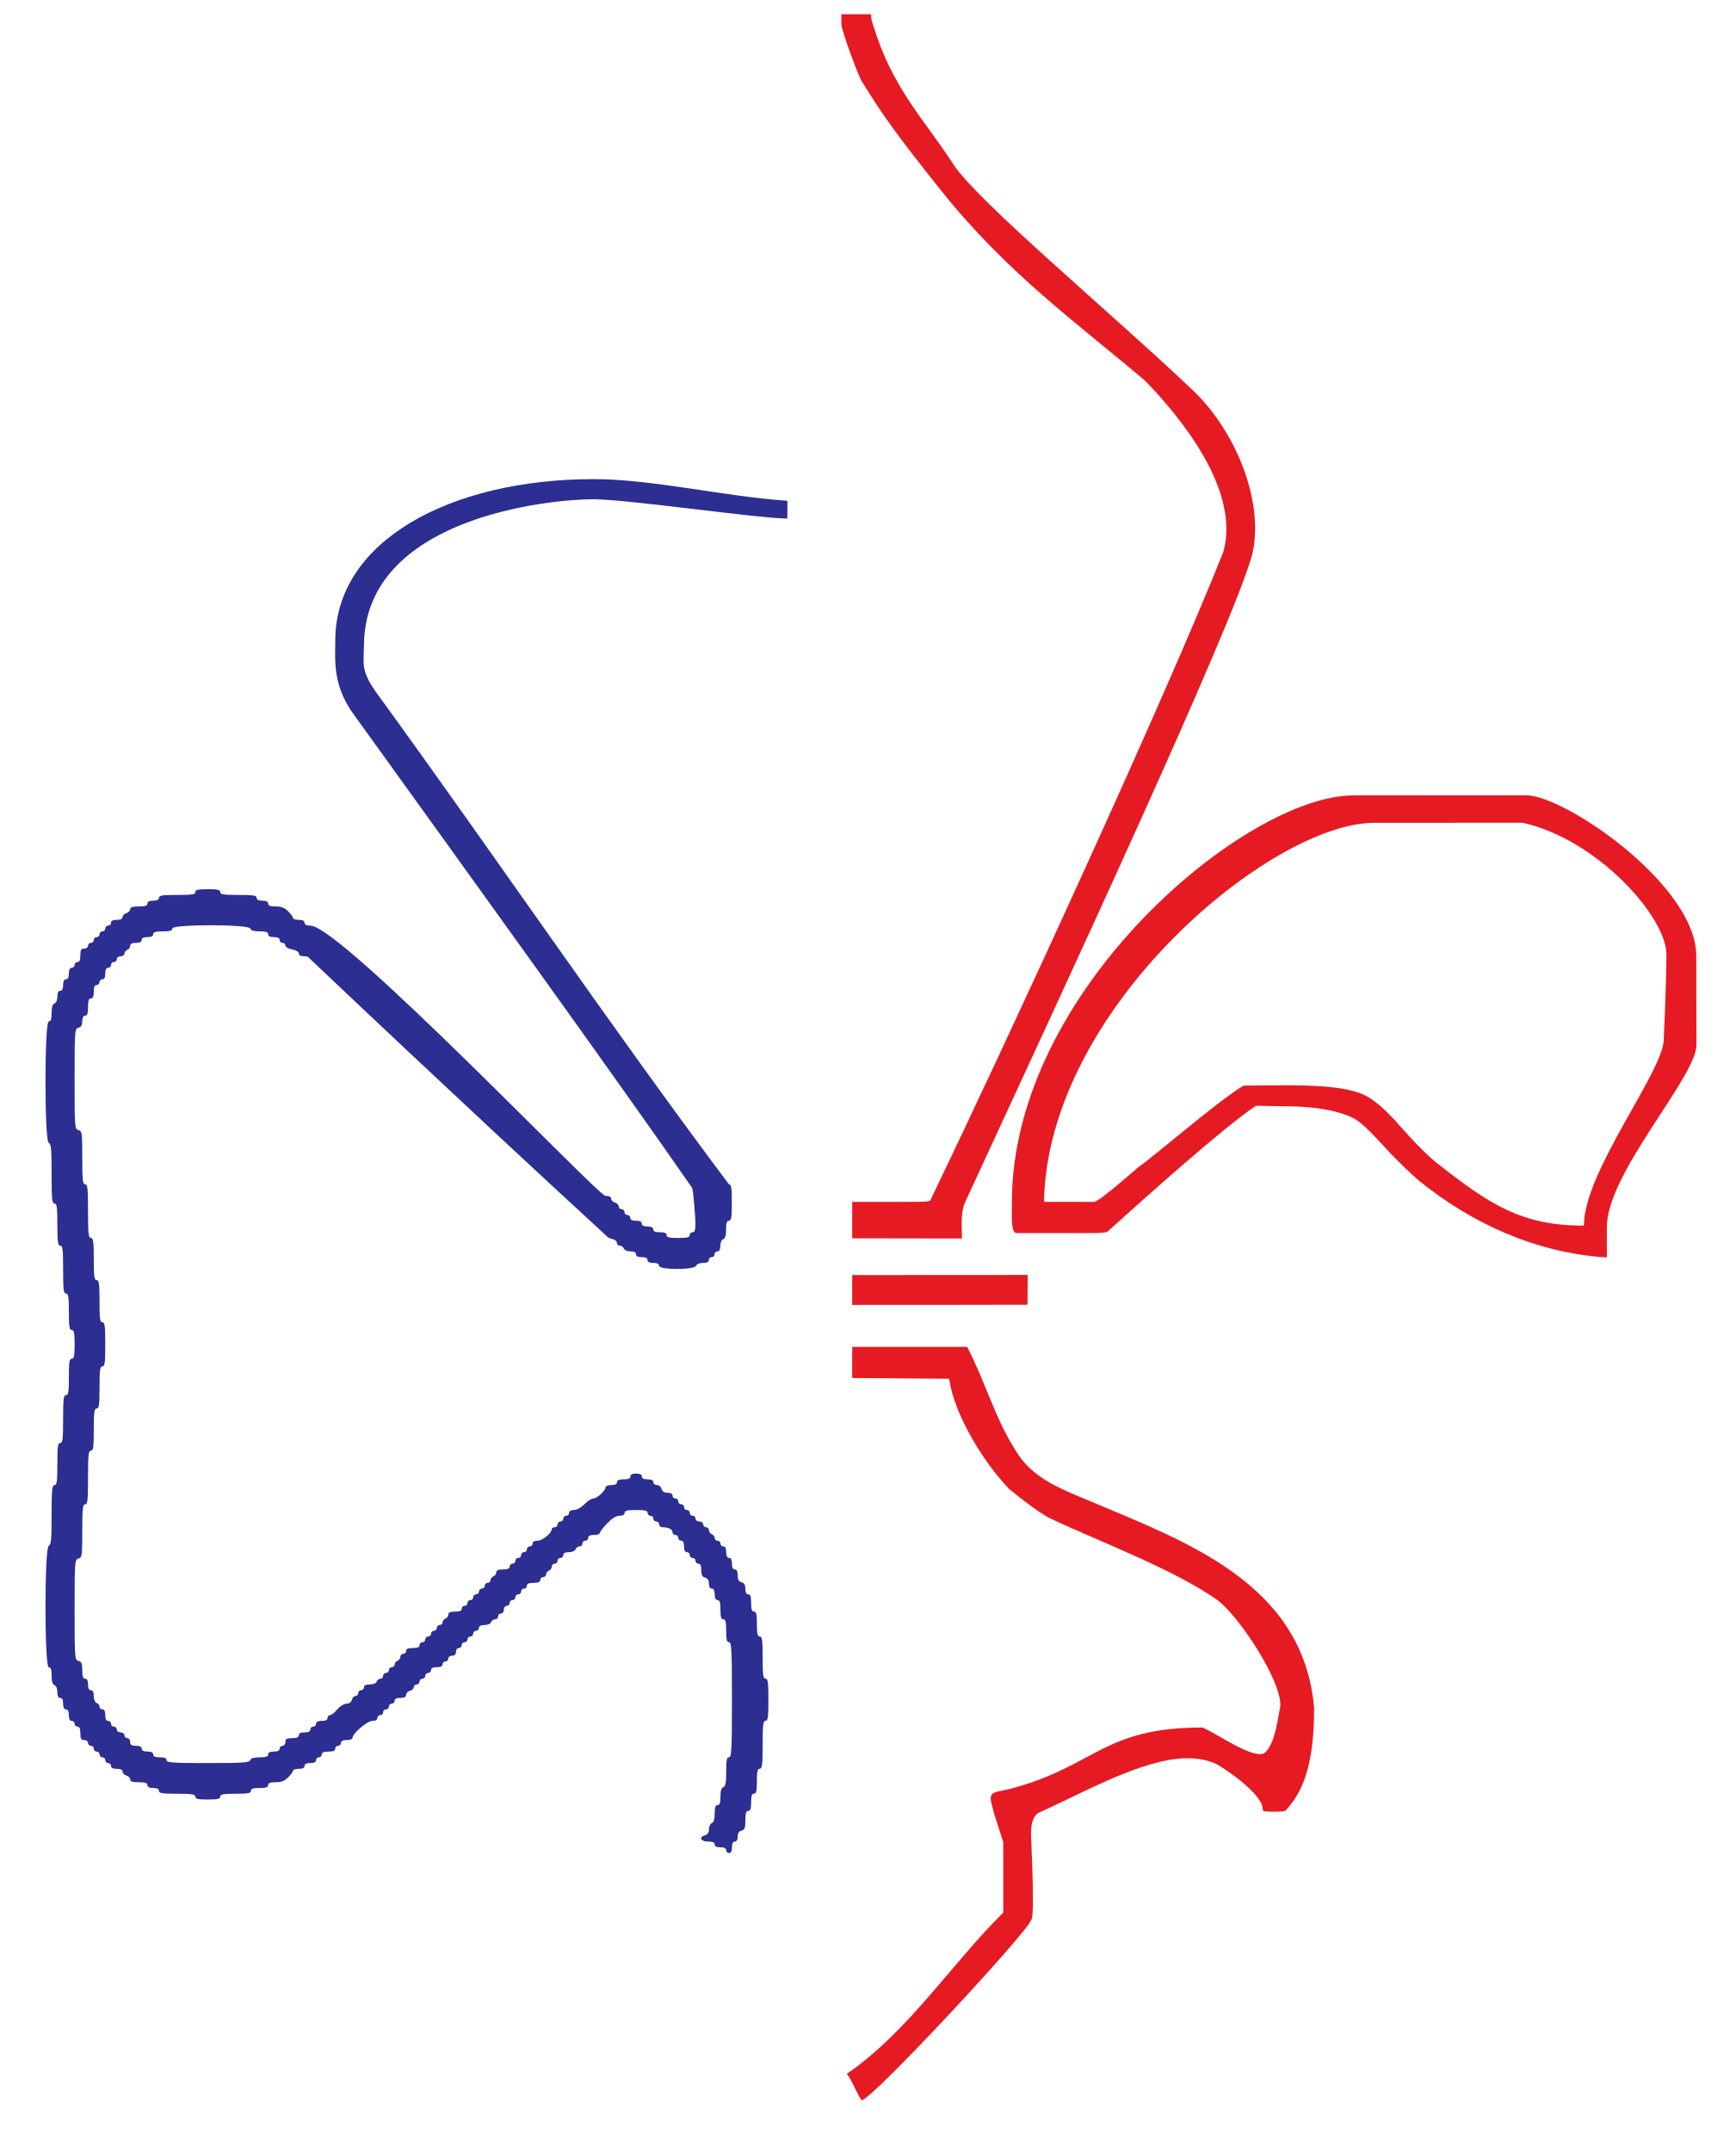
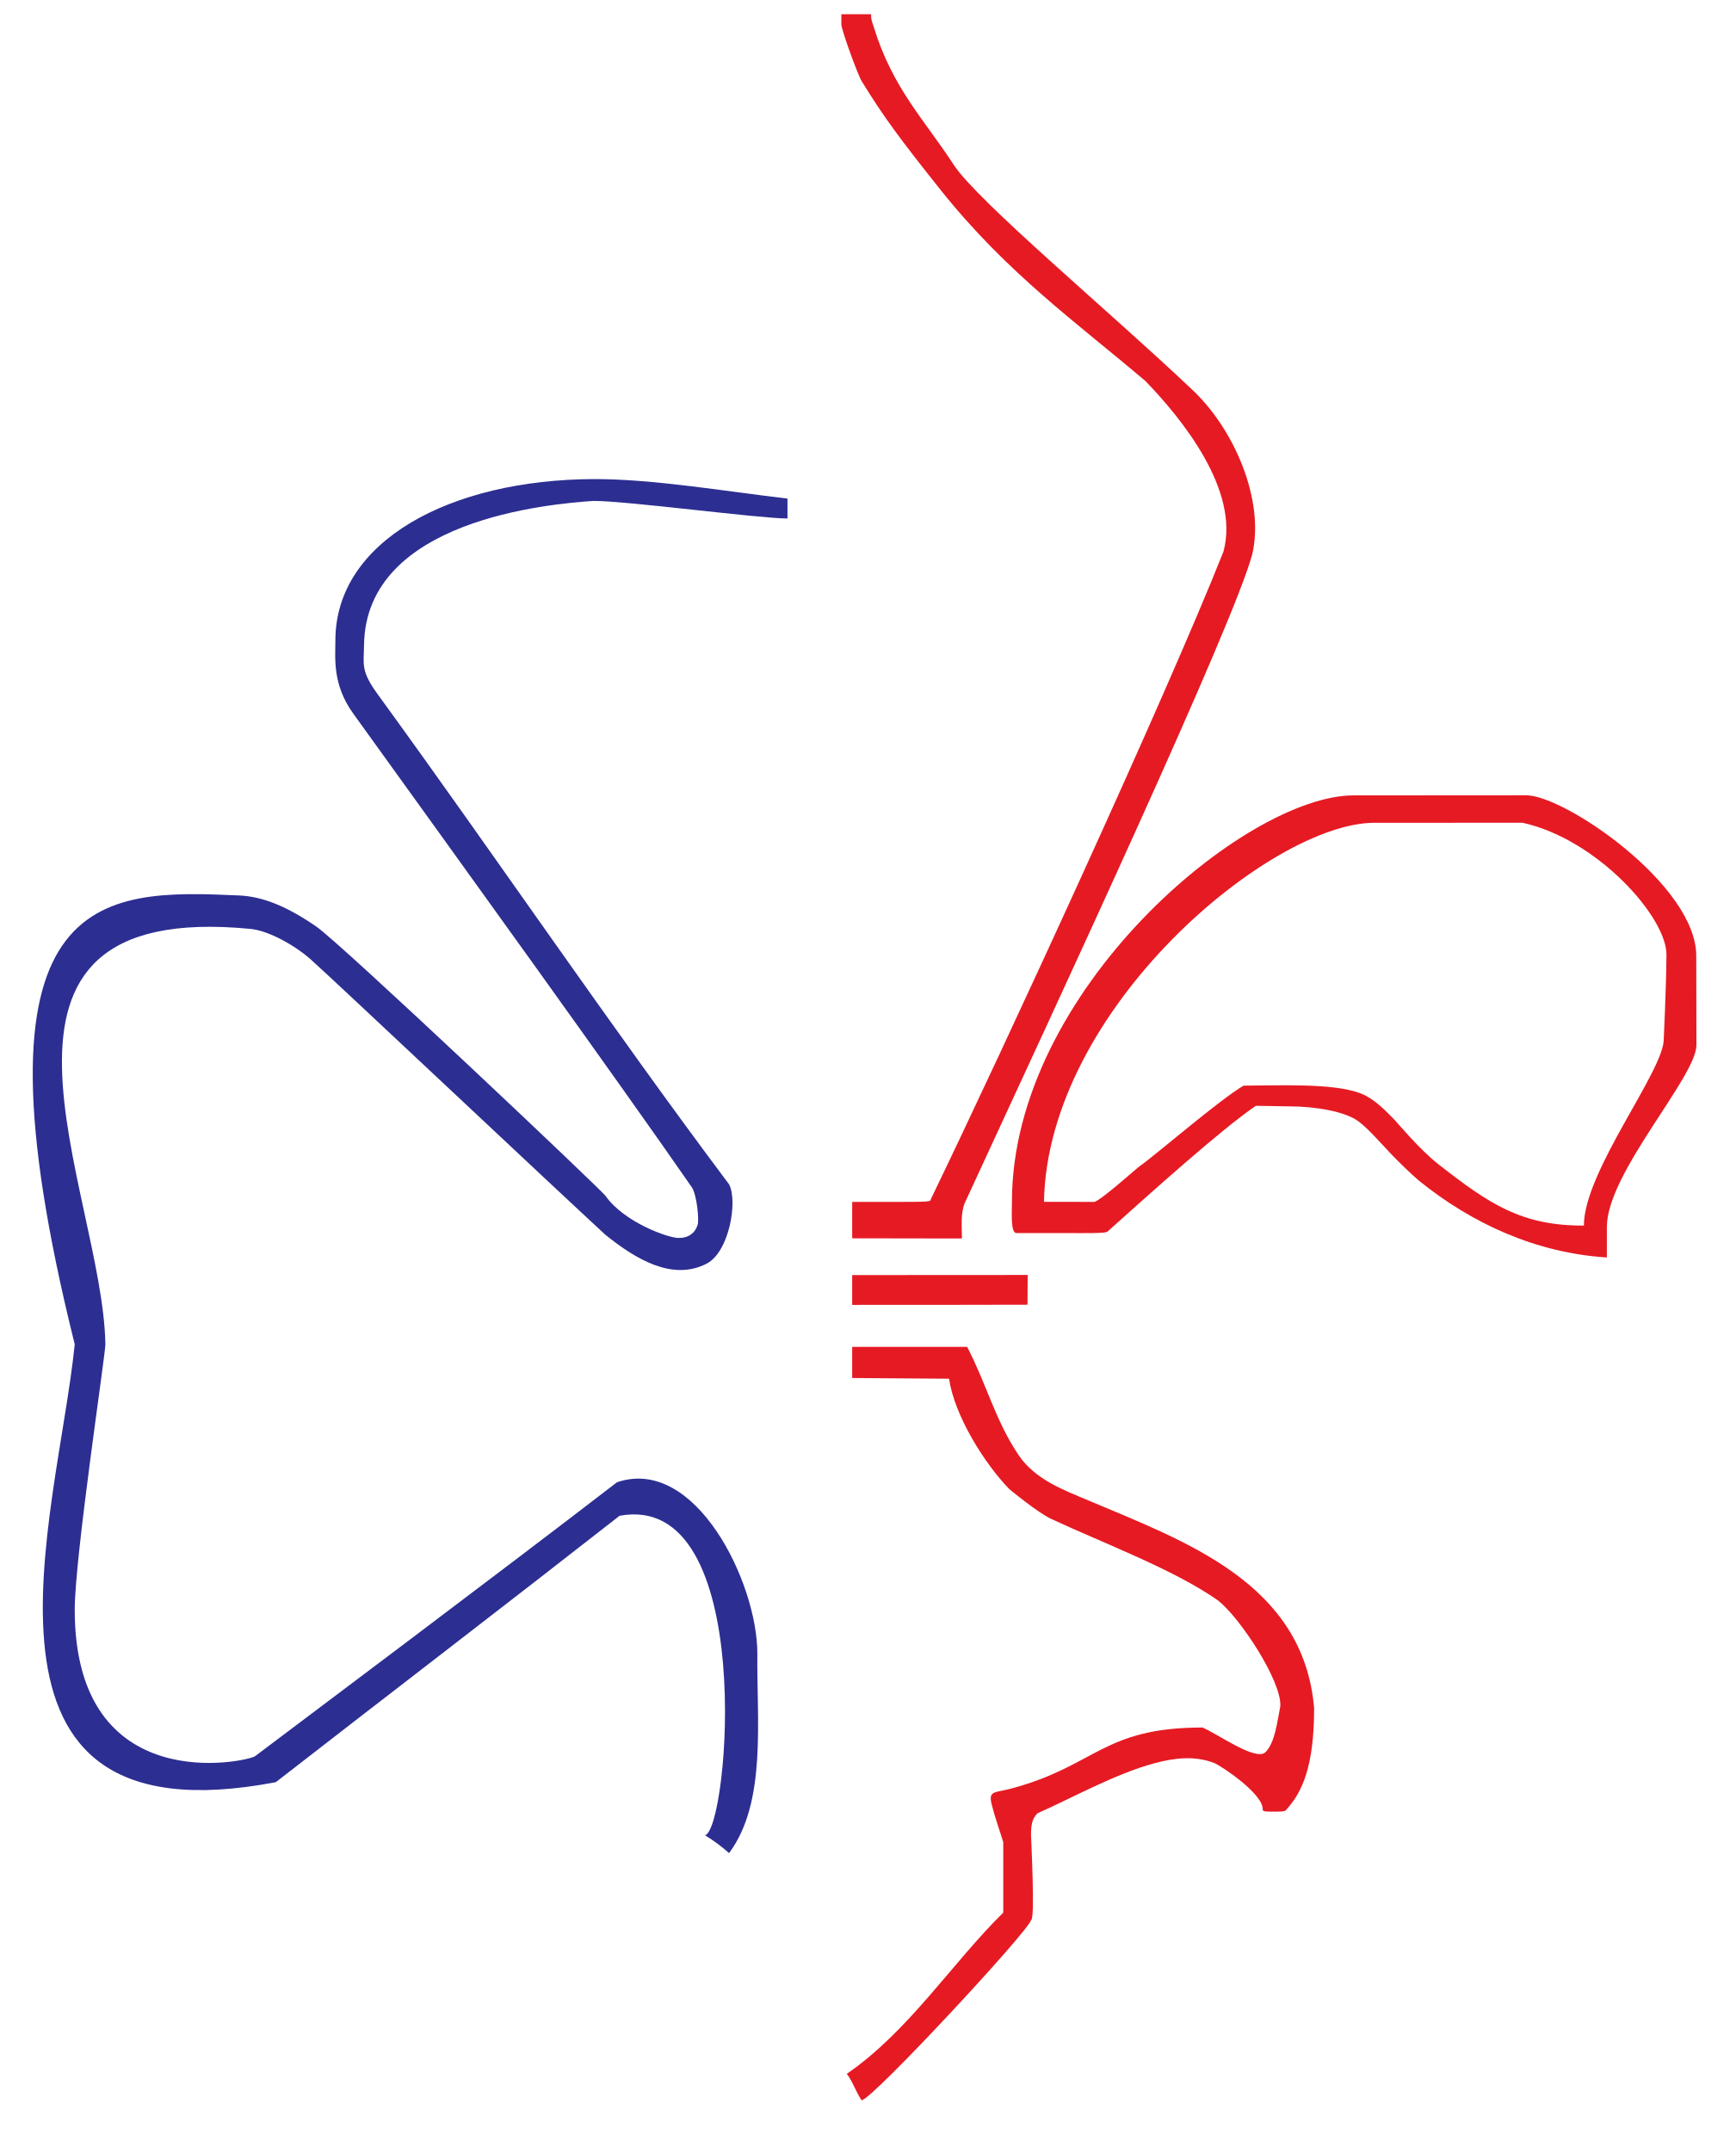
<svg xmlns="http://www.w3.org/2000/svg" version="1.1" id="svg1" width="307.2" height="380.8" viewBox="0 0 307.2 380.8">
  <defs id="defs1" />
  <g id="g1">
    <g id="g9">
      <path style="fill:#e61a23;fill-opacity:1;stroke-width:1.534" d="m 149.859,366.974 c 11,-7.572 18.66,-19.66 27.694,-28.533 v -12.468 c -0.482,-1.603 -1.55,-4.63 -2.038,-6.622 -0.629,-2.566 0.418,-2.05 3.489,-2.874 14.989,-4.016 16.154,-10.79 33.808,-10.79 2.587,1.067 9.465,6.044 11.144,4.364 1.661,-1.661 2.068,-5.23 2.63,-8.16 0.229,-4.424 -7.103,-15.611 -11.019,-18.679 -7.729,-5.465 -20.52,-10.23 -29.503,-14.426 -2.482,-1.159 -7.423,-5.265 -7.433,-5.275 -4.411,-4.534 -9.733,-13.049 -10.67,-19.542 l -8.572,-0.063 -8.572,-0.063 v -2.754 -2.754 h 10.174 10.174 c 3.472,6.697 4.943,12.938 9.081,19.116 2.965,4.426 8.206,6.29 12.336,8.039 17.186,7.275 38.092,14.599 39.985,36.76 0,10.366 -2.125,14.823 -4.782,17.826 -0.305,0.345 -0.128,0.502 -2.158,0.502 -1.973,0 -2.158,-0.04 -2.158,-0.463 0,-2.769 -7.442,-7.718 -8.632,-8.168 -3.423,-1.296 -6.943,-0.9 -10.49,0.051 -7.087,1.899 -15.262,6.487 -20.695,8.843 -1.079,0.932 -1.201,2.437 -1.184,3.934 0.009,0.785 0.753,14.986 0,14.986 -0.299,1.812 -28.222,31.89 -29.988,31.89 -0.993,-1.469 -1.628,-3.434 -2.621,-4.676 z" id="path5" />
      <path style="fill:#e61a23;fill-opacity:1;stroke-width:1.534" d="m 150.818,225.627 c 11.311,0 20.766,-0.018 31.056,-0.018 l -0.035,5.262 c -10.34,0.032 -20.681,0.031 -31.021,0.031 z" id="path6" />
      <path style="fill:#e61a23;fill-opacity:1;stroke-width:1.534" d="m 251.046,208.864 c -1.19,-1.011 -3.449,-3.194 -4.775,-4.577 -1.742,-1.817 -4.006,-4.464 -5.812,-5.829 -2.362,-1.785 -7.638,-2.669 -12.193,-2.683 l -6.006,-0.105 c -6.138,4.166 -19.021,15.773 -26.276,22.277 -0.364,0.326 -4.054,0.247 -7.122,0.247 h -8.953 c -1.084,0.034 -0.822,-3.484 -0.822,-5.515 0,-37.441 41.351,-71.932 60.449,-71.932 10.925,0 26.852,-0.02 30.556,-0.02 6.82,0 30.104,15.884 30.104,28.405 0,4.889 0.03,11.592 0.03,15.786 0,5.66 -15.852,22.648 -15.852,32.197 v 5.395 c -12.354,-0.773 -23.77,-5.887 -33.326,-13.646 z m 29.263,8.005 c 0,-9.608 14.134,-27.34 14.134,-32.963 0,-0.468 0.418,-8.266 0.48,-14.939 0.061,-6.682 -12.269,-20.473 -25.455,-23.376 l -26.251,0.003 c -18.213,0 -57.828,32.804 -58.459,67.069 1.695,0 6.525,0.016 8.861,0.016 0.908,0 7.616,-5.999 7.94,-6.221 2.7,-1.844 14.289,-11.904 18.532,-14.353 6.197,0 15.632,-0.495 20.558,1.318 2.583,0.951 4.575,3.147 6.101,4.683 0.347,0.349 4.642,5.47 7.826,7.92 9.051,7.089 14.764,10.884 25.734,10.843 z" id="path7" />
      <path style="fill:#e61a23;fill-opacity:1;stroke-width:1.534" d="m 150.818,219.123 v -6.443 h 6.953 c 6.71,0 6.953,-0.016 6.953,-0.463 12.931,-26.734 41.726,-89.185 51.801,-114.629 2.959,-10.927 -7.558,-23.693 -13.784,-30.135 -11.983,-10.215 -24.438,-18.986 -36.31,-33.884 -7.152,-8.975 -10.109,-12.968 -13.921,-19.182 -0.721,-1.175 -3.61,-9.14 -3.61,-10.056 V 2.514 c 1.879,0 3.457,0.003 5.276,0.003 -0.09,0.891 0.289,1.694 0.467,2.278 3.293,10.809 9.102,16.592 14.117,24.329 4.147,6.418 28.066,26.389 41.972,39.588 7.686,7.044 13.117,19.788 10.888,29.363 -3.354,12.516 -34.109,78.462 -50.901,114.844 -0.749,1.896 -0.48,4.192 -0.48,6.234 -6.754,0 -12.389,-0.031 -19.422,-0.031 z" id="path8" />
-       <path style="fill:#2c2e92;fill-opacity:1;stroke-width:2.169" d="m 128.516,327.393 c 0,-0.339 -0.339,-0.509 -1.017,-0.509 -0.678,0 -1.017,-0.17 -1.017,-0.509 0,-0.355 -0.358,-0.509 -1.187,-0.509 -1.311,0 -1.68,-0.809 -0.509,-1.116 0.461,-0.121 0.678,-0.463 0.678,-1.067 0,-0.49 0.229,-0.978 0.509,-1.085 0.345,-0.133 0.509,-0.674 0.509,-1.685 0,-1.098 0.134,-1.49 0.509,-1.49 0.375,0 0.509,-0.392 0.509,-1.49 0,-1.011 0.163,-1.552 0.509,-1.685 0.39,-0.15 0.509,-0.792 0.509,-2.749 0,-2.044 0.102,-2.554 0.509,-2.554 0.441,0 0.509,-1.356 0.509,-10.173 0,-8.816 -0.068,-10.173 -0.509,-10.173 -0.396,0 -0.509,-0.452 -0.509,-2.035 0,-1.582 -0.113,-2.035 -0.509,-2.035 -0.384,0 -0.509,-0.414 -0.509,-1.695 0,-1.281 -0.124,-1.695 -0.509,-1.695 -0.339,0 -0.509,-0.339 -0.509,-1.017 0,-0.678 -0.17,-1.017 -0.509,-1.017 -0.321,0 -0.509,-0.324 -0.509,-0.879 0,-0.594 -0.22,-0.937 -0.678,-1.057 -0.51,-0.133 -0.678,-0.463 -0.678,-1.325 0,-0.794 -0.157,-1.147 -0.509,-1.147 -0.28,0 -0.509,-0.229 -0.509,-0.509 0,-0.28 -0.229,-0.509 -0.509,-0.509 -0.28,0 -0.509,-0.229 -0.509,-0.509 0,-0.28 -0.229,-0.509 -0.509,-0.509 -0.339,0 -0.509,-0.339 -0.509,-1.017 0,-0.678 -0.17,-1.017 -0.509,-1.017 -0.28,0 -0.509,-0.229 -0.509,-0.509 0,-0.28 -0.229,-0.509 -0.509,-0.509 -0.28,0 -0.509,-0.213 -0.509,-0.472 0,-0.518 -0.713,-0.884 -1.723,-0.884 -0.358,0 -0.65,-0.229 -0.65,-0.509 0,-0.28 -0.229,-0.509 -0.509,-0.509 -0.28,0 -0.509,-0.229 -0.509,-0.509 0,-0.28 -0.229,-0.509 -0.509,-0.509 -0.28,0 -0.509,-0.229 -0.509,-0.509 0,-0.396 -0.452,-0.509 -2.035,-0.509 -1.582,0 -2.035,0.113 -2.035,0.509 0,0.324 -0.326,0.509 -0.9,0.509 -0.611,0 -1.32,0.441 -2.204,1.371 -0.717,0.754 -1.304,1.517 -1.304,1.695 0,0.179 -0.458,0.325 -1.017,0.325 -0.678,0 -1.017,0.17 -1.017,0.509 0,0.28 -0.229,0.509 -0.509,0.509 -0.28,0 -0.509,0.229 -0.509,0.509 0,0.28 -0.234,0.509 -0.519,0.509 -0.286,0 -0.607,0.229 -0.714,0.509 -0.111,0.29 -0.617,0.509 -1.176,0.509 -0.646,0 -0.981,0.174 -0.981,0.509 0,0.28 -0.229,0.509 -0.509,0.509 -0.28,0 -0.509,0.229 -0.509,0.509 0,0.28 -0.229,0.509 -0.509,0.509 -0.28,0 -0.509,0.234 -0.509,0.519 0,0.286 -0.229,0.607 -0.509,0.714 -0.28,0.107 -0.509,0.408 -0.509,0.668 0,0.26 -0.229,0.472 -0.509,0.472 -0.28,0 -0.509,0.229 -0.509,0.509 0,0.355 -0.358,0.509 -1.187,0.509 -0.829,0 -1.187,0.153 -1.187,0.509 0,0.28 -0.229,0.509 -0.509,0.509 -0.28,0 -0.509,0.229 -0.509,0.509 0,0.28 -0.229,0.509 -0.509,0.509 -0.28,0 -0.509,0.229 -0.509,0.509 0,0.28 -0.229,0.509 -0.509,0.509 -0.28,0 -0.509,0.229 -0.509,0.509 0,0.28 -0.229,0.509 -0.509,0.509 -0.283,0 -0.509,0.301 -0.509,0.678 0,0.377 -0.226,0.678 -0.509,0.678 -0.28,0 -0.509,0.229 -0.509,0.509 0,0.28 -0.234,0.509 -0.519,0.509 -0.286,0 -0.607,0.229 -0.714,0.509 -0.111,0.29 -0.617,0.509 -1.176,0.509 -0.646,0 -0.981,0.174 -0.981,0.509 0,0.28 -0.229,0.509 -0.509,0.509 -0.28,0 -0.509,0.229 -0.509,0.509 0,0.28 -0.229,0.509 -0.509,0.509 -0.28,0 -0.509,0.229 -0.509,0.509 0,0.28 -0.229,0.509 -0.509,0.509 -0.28,0 -0.509,0.229 -0.509,0.509 0,0.28 -0.229,0.509 -0.509,0.509 -0.283,0 -0.509,0.301 -0.509,0.678 0,0.452 -0.226,0.678 -0.678,0.678 -0.377,0 -0.678,0.226 -0.678,0.509 0,0.28 -0.229,0.509 -0.509,0.509 -0.28,0 -0.509,0.229 -0.509,0.509 0,0.339 -0.339,0.509 -1.017,0.509 -0.678,0 -1.017,0.17 -1.017,0.509 0,0.28 -0.229,0.509 -0.509,0.509 -0.28,0 -0.509,0.229 -0.509,0.509 0,0.28 -0.229,0.509 -0.509,0.509 -0.28,0 -0.509,0.229 -0.509,0.509 0,0.28 -0.229,0.509 -0.509,0.509 -0.28,0 -0.509,0.211 -0.509,0.469 0,0.258 -0.305,0.549 -0.678,0.646 -0.373,0.098 -0.678,0.421 -0.678,0.718 0,0.374 -0.313,0.54 -1.017,0.54 -0.678,0 -1.017,0.17 -1.017,0.509 0,0.28 -0.229,0.509 -0.509,0.509 -0.28,0 -0.509,0.229 -0.509,0.509 0,0.28 -0.229,0.509 -0.509,0.509 -0.28,0 -0.509,0.229 -0.509,0.509 0,0.28 -0.229,0.509 -0.509,0.509 -0.28,0 -0.509,0.229 -0.509,0.509 0,0.323 -0.325,0.509 -0.888,0.509 -0.903,0 -3.521,2.24 -3.521,3.012 0,0.208 -0.458,0.379 -1.017,0.379 -0.678,0 -1.017,0.17 -1.017,0.509 0,0.28 -0.229,0.509 -0.509,0.509 -0.28,0 -0.509,0.229 -0.509,0.509 0,0.355 -0.358,0.509 -1.187,0.509 -0.829,0 -1.187,0.153 -1.187,0.509 0,0.28 -0.229,0.509 -0.509,0.509 -0.28,0 -0.509,0.229 -0.509,0.509 0,0.339 -0.339,0.509 -1.017,0.509 -0.678,0 -1.017,0.17 -1.017,0.509 0,0.339 -0.339,0.509 -1.017,0.509 -0.56,0 -1.017,0.146 -1.017,0.324 0,0.178 -0.388,0.712 -0.863,1.187 -0.634,0.634 -1.219,0.863 -2.204,0.863 -0.966,0 -1.341,0.142 -1.341,0.509 0,0.377 -0.396,0.509 -1.526,0.509 -1.13,0 -1.526,0.132 -1.526,0.509 0,0.41 -0.527,0.509 -2.713,0.509 -2.185,0 -2.713,0.099 -2.713,0.509 0,0.4 -0.471,0.509 -2.204,0.509 -1.733,0 -2.204,-0.109 -2.204,-0.509 0,-0.416 -0.584,-0.509 -3.221,-0.509 -2.637,0 -3.221,-0.092 -3.221,-0.509 0,-0.339 -0.339,-0.509 -1.017,-0.509 -0.678,0 -1.017,-0.17 -1.017,-0.509 0,-0.377 -0.396,-0.509 -1.526,-0.509 -1.098,0 -1.526,-0.136 -1.526,-0.486 0,-0.267 -0.305,-0.583 -0.678,-0.701 -0.373,-0.118 -0.678,-0.434 -0.678,-0.701 0,-0.314 -0.36,-0.486 -1.017,-0.486 -0.678,0 -1.017,-0.17 -1.017,-0.509 0,-0.28 -0.229,-0.509 -0.509,-0.509 -0.28,0 -0.509,-0.229 -0.509,-0.509 0,-0.28 -0.229,-0.509 -0.509,-0.509 -0.28,0 -0.509,-0.229 -0.509,-0.509 0,-0.28 -0.229,-0.509 -0.509,-0.509 -0.28,0 -0.509,-0.229 -0.509,-0.509 0,-0.28 -0.229,-0.509 -0.509,-0.509 -0.28,0 -0.509,-0.229 -0.509,-0.509 0,-0.283 -0.301,-0.509 -0.678,-0.509 -0.549,0 -0.678,-0.226 -0.678,-1.187 0,-0.829 -0.153,-1.187 -0.509,-1.187 -0.28,0 -0.509,-0.229 -0.509,-0.509 0,-0.28 -0.229,-0.509 -0.509,-0.509 -0.339,0 -0.509,-0.339 -0.509,-1.017 0,-0.678 -0.17,-1.017 -0.509,-1.017 -0.339,0 -0.509,-0.339 -0.509,-1.017 0,-0.678 -0.17,-1.017 -0.509,-1.017 -0.34,0 -0.509,-0.34 -0.509,-1.028 0,-0.601 -0.211,-1.109 -0.509,-1.223 -0.345,-0.133 -0.509,-0.674 -0.509,-1.685 0,-1.098 -0.134,-1.49 -0.509,-1.49 -0.768,0 -0.768,-21.191 0,-21.485 0.422,-0.162 0.509,-1.093 0.509,-5.462 0,-4.455 0.078,-5.267 0.509,-5.267 0.421,0 0.509,-0.64 0.509,-3.73 0,-3.09 0.087,-3.73 0.509,-3.73 0.425,0 0.509,-0.697 0.509,-4.239 0,-3.542 0.084,-4.239 0.509,-4.239 0.416,0 0.509,-0.584 0.509,-3.221 0,-2.637 0.092,-3.221 0.509,-3.221 0.407,0 0.509,-0.509 0.509,-2.543 0,-2.035 -0.102,-2.543 -0.509,-2.543 -0.416,0 -0.509,-0.584 -0.509,-3.221 0,-2.637 -0.092,-3.221 -0.509,-3.221 -0.425,0 -0.509,-0.697 -0.509,-4.239 0,-3.542 -0.084,-4.239 -0.509,-4.239 -0.421,0 -0.509,-0.641 -0.509,-3.73 0,-3.09 -0.087,-3.73 -0.509,-3.73 -0.43,0 -0.509,-0.811 -0.509,-5.267 0,-4.369 -0.087,-5.3 -0.509,-5.462 -0.768,-0.295 -0.768,-21.485 0,-21.485 0.375,0 0.509,-0.392 0.509,-1.49 0,-1.011 0.163,-1.552 0.509,-1.685 0.297,-0.114 0.509,-0.622 0.509,-1.223 0,-0.688 0.168,-1.028 0.509,-1.028 0.339,0 0.509,-0.339 0.509,-1.017 0,-0.678 0.17,-1.017 0.509,-1.017 0.339,0 0.509,-0.339 0.509,-1.017 0,-0.678 0.17,-1.017 0.509,-1.017 0.28,0 0.509,-0.229 0.509,-0.509 0,-0.28 0.229,-0.509 0.509,-0.509 0.355,0 0.509,-0.358 0.509,-1.187 0,-0.961 0.129,-1.187 0.678,-1.187 0.377,0 0.678,-0.226 0.678,-0.509 0,-0.28 0.229,-0.509 0.509,-0.509 0.28,0 0.509,-0.229 0.509,-0.509 0,-0.28 0.229,-0.509 0.509,-0.509 0.28,0 0.509,-0.229 0.509,-0.509 0,-0.28 0.229,-0.509 0.509,-0.509 0.28,0 0.509,-0.229 0.509,-0.509 0,-0.28 0.229,-0.509 0.509,-0.509 0.28,0 0.509,-0.229 0.509,-0.509 0,-0.339 0.339,-0.509 1.017,-0.509 0.657,0 1.017,-0.172 1.017,-0.486 0,-0.267 0.305,-0.583 0.678,-0.701 0.373,-0.118 0.678,-0.434 0.678,-0.701 0,-0.35 0.428,-0.486 1.526,-0.486 1.13,0 1.526,-0.132 1.526,-0.509 0,-0.339 0.339,-0.509 1.017,-0.509 0.678,0 1.017,-0.17 1.017,-0.509 0,-0.416 0.584,-0.509 3.221,-0.509 2.637,0 3.221,-0.092 3.221,-0.509 0,-0.4 0.471,-0.509 2.204,-0.509 1.733,0 2.204,0.109 2.204,0.509 0,0.416 0.584,0.509 3.221,0.509 2.637,0 3.221,0.092 3.221,0.509 0,0.339 0.339,0.509 1.017,0.509 0.678,0 1.017,0.17 1.017,0.509 0,0.366 0.375,0.509 1.341,0.509 0.985,0 1.57,0.229 2.204,0.863 0.475,0.475 0.863,1.009 0.863,1.187 0,0.178 0.458,0.324 1.017,0.324 0.678,0 1.017,0.17 1.017,0.509 0,0.339 0.339,0.509 1.017,0.509 5.413,0 50.948,47.812 52.22,47.812 0.657,0 1.017,0.172 1.017,0.486 0,0.267 0.305,0.583 0.678,0.701 0.373,0.118 0.678,0.434 0.678,0.701 0,0.267 0.229,0.486 0.509,0.486 0.28,0 0.509,0.229 0.509,0.509 0,0.28 0.229,0.509 0.509,0.509 0.28,0 0.509,0.229 0.509,0.509 0,0.339 0.339,0.509 1.017,0.509 0.678,0 1.017,0.17 1.017,0.509 0,0.339 0.339,0.509 1.017,0.509 0.678,0 1.017,0.17 1.017,0.509 0,0.355 0.358,0.509 1.187,0.509 0.829,0 1.187,0.153 1.187,0.509 0,0.396 0.452,0.509 2.035,0.509 1.582,0 2.035,-0.113 2.035,-0.509 0,-0.28 0.229,-0.509 0.509,-0.509 0.377,0 0.509,-0.396 0.509,-1.526 0,-1.13 -0.386,-6.037 -0.601,-6.347 -13.381,-19.302 -40.135,-56.366 -59.895,-83.788 -3.841,-5.237 -3.23,-10.005 -3.239,-13.035 0,-17.6 20.311,-28.567 45.763,-28.567 10.331,0 22.99,3.05 34.248,3.833 v 3.139 c -5.037,0 -28.324,-3.413 -34.339,-3.413 -8.007,0 -40.37,3.294 -40.6,25.772 -0.037,3.57 -0.654,4.595 2.616,9.019 21.071,28.984 40.923,58.358 61.981,86.436 0.416,0 0.509,0.584 0.509,3.221 0,2.637 -0.092,3.221 -0.509,3.221 -0.377,0 -0.509,0.397 -0.509,1.537 0,1.053 -0.16,1.598 -0.509,1.732 -0.29,0.111 -0.509,0.617 -0.509,1.176 0,0.646 -0.174,0.981 -0.509,0.981 -0.28,0 -0.509,0.229 -0.509,0.509 0,0.28 -0.229,0.509 -0.509,0.509 -0.28,0 -0.509,0.229 -0.509,0.509 0,0.34 -0.34,0.509 -1.028,0.509 -0.601,0 -1.109,0.211 -1.223,0.509 -0.287,0.749 -6.565,0.749 -6.565,0 0,-0.339 -0.339,-0.509 -1.017,-0.509 -0.678,0 -1.017,-0.17 -1.017,-0.509 0,-0.339 -0.339,-0.509 -1.017,-0.509 -0.678,0 -1.017,-0.17 -1.017,-0.509 0,-0.335 -0.335,-0.509 -0.981,-0.509 -0.559,0 -1.065,-0.219 -1.176,-0.509 -0.107,-0.28 -0.429,-0.509 -0.714,-0.509 -0.286,0 -0.519,-0.233 -0.519,-0.517 0,-0.303 -0.421,-0.601 -1.017,-0.721 -0.559,-0.112 -0.828,-0.496 -1.017,-0.67 -8.499,-7.799 -26.772,-24.681 -52.22,-48.787 -0.246,-0.233 -0.339,-0.509 -1.017,-0.509 -0.664,0 -1.017,-0.171 -1.017,-0.493 0,-0.295 -0.476,-0.583 -1.187,-0.716 -0.68,-0.128 -1.187,-0.424 -1.187,-0.694 0,-0.259 -0.229,-0.471 -0.509,-0.471 -0.28,0 -0.509,-0.229 -0.509,-0.509 0,-0.339 -0.339,-0.509 -1.017,-0.509 -0.678,0 -1.017,-0.17 -1.017,-0.509 0,-0.375 -0.392,-0.509 -1.49,-0.509 -1.011,0 -1.552,-0.163 -1.685,-0.509 -0.293,-0.763 -13.78,-0.763 -13.78,0 0,0.384 -0.414,0.509 -1.695,0.509 -1.281,0 -1.695,0.124 -1.695,0.509 0,0.339 -0.339,0.509 -1.017,0.509 -0.678,0 -1.017,0.17 -1.017,0.509 0,0.339 -0.339,0.509 -1.017,0.509 -0.687,0 -1.017,0.168 -1.017,0.519 0,0.286 -0.229,0.607 -0.509,0.714 -0.28,0.107 -0.509,0.408 -0.509,0.668 0,0.26 -0.305,0.472 -0.678,0.472 -0.377,0 -0.678,0.226 -0.678,0.509 0,0.28 -0.229,0.509 -0.509,0.509 -0.28,0 -0.509,0.229 -0.509,0.509 0,0.28 -0.229,0.509 -0.509,0.509 -0.339,0 -0.509,0.339 -0.509,1.017 0,0.678 -0.17,1.017 -0.509,1.017 -0.28,0 -0.509,0.229 -0.509,0.509 0,0.28 -0.229,0.509 -0.509,0.509 -0.355,0 -0.509,0.358 -0.509,1.187 0,0.829 -0.153,1.187 -0.509,1.187 -0.377,0 -0.509,0.396 -0.509,1.526 0,1.13 -0.132,1.526 -0.509,1.526 -0.335,0 -0.509,0.335 -0.509,0.978 0,0.693 -0.198,1.029 -0.678,1.155 -0.656,0.172 -0.678,0.463 -0.678,9.057 0,8.595 0.022,8.886 0.678,9.057 0.637,0.167 0.678,0.463 0.678,4.885 0,3.959 0.081,4.708 0.509,4.708 0.428,0 0.509,0.754 0.509,4.747 0,3.994 0.081,4.747 0.509,4.747 0.421,0 0.509,0.641 0.509,3.73 0,3.09 0.087,3.73 0.509,3.73 0.421,0 0.509,0.641 0.509,3.73 0,3.09 0.087,3.73 0.509,3.73 0.423,0 0.509,0.659 0.509,3.9 0,3.24 -0.086,3.9 -0.509,3.9 -0.421,0 -0.509,0.64 -0.509,3.73 0,3.09 -0.087,3.73 -0.509,3.73 -0.421,0 -0.509,0.64 -0.509,3.73 0,3.09 -0.087,3.73 -0.509,3.73 -0.428,0 -0.509,0.754 -0.509,4.747 0,3.994 -0.081,4.747 -0.509,4.747 -0.428,0 -0.509,0.749 -0.509,4.708 0,4.423 -0.041,4.718 -0.678,4.885 -0.656,0.172 -0.678,0.463 -0.678,9.057 0,8.595 0.022,8.886 0.678,9.057 0.548,0.143 0.678,0.463 0.678,1.664 0,1.095 0.134,1.486 0.509,1.486 0.339,0 0.509,0.339 0.509,1.017 0,0.678 0.17,1.017 0.509,1.017 0.34,0 0.509,0.34 0.509,1.028 0,0.601 0.211,1.109 0.509,1.223 0.28,0.107 0.509,0.408 0.509,0.668 0,0.26 0.229,0.472 0.509,0.472 0.339,0 0.509,0.339 0.509,1.017 0,0.678 0.17,1.017 0.509,1.017 0.28,0 0.509,0.229 0.509,0.509 0,0.28 0.229,0.509 0.509,0.509 0.28,0 0.509,0.229 0.509,0.509 0,0.283 0.301,0.509 0.678,0.509 0.377,0 0.678,0.226 0.678,0.509 0,0.28 0.229,0.509 0.509,0.509 0.283,0 0.509,0.301 0.509,0.678 0,0.527 0.226,0.678 1.017,0.678 0.678,0 1.017,0.17 1.017,0.509 0,0.339 0.339,0.509 1.017,0.509 0.678,0 1.017,0.17 1.017,0.509 0,0.355 0.358,0.509 1.187,0.509 0.829,0 1.187,0.153 1.187,0.509 0,0.436 1.037,0.509 7.301,0.509 6.177,0 7.331,-0.078 7.496,-0.509 0.133,-0.345 0.674,-0.509 1.685,-0.509 1.098,0 1.49,-0.134 1.49,-0.509 0,-0.339 0.339,-0.509 1.017,-0.509 0.678,0 1.017,-0.17 1.017,-0.509 0,-0.28 0.229,-0.509 0.509,-0.509 0.283,0 0.509,-0.301 0.509,-0.678 0,-0.549 0.226,-0.678 1.187,-0.678 0.829,0 1.187,-0.153 1.187,-0.509 0,-0.339 0.339,-0.509 1.017,-0.509 0.678,0 1.017,-0.17 1.017,-0.509 0,-0.28 0.229,-0.509 0.509,-0.509 0.28,0 0.509,-0.229 0.509,-0.509 0,-0.339 0.339,-0.509 1.017,-0.509 0.678,0 1.017,-0.17 1.017,-0.509 0,-0.28 0.198,-0.509 0.44,-0.509 0.242,0 0.814,-0.451 1.272,-1.003 0.476,-0.574 1.172,-1.009 1.627,-1.017 0.502,-0.009 0.86,-0.264 0.972,-0.693 0.098,-0.373 0.388,-0.678 0.646,-0.678 0.258,0 0.469,-0.229 0.469,-0.509 0,-0.28 0.229,-0.509 0.509,-0.509 0.28,0 0.509,-0.229 0.509,-0.509 0,-0.34 0.34,-0.509 1.028,-0.509 0.601,0 1.109,-0.211 1.223,-0.509 0.107,-0.28 0.408,-0.509 0.668,-0.509 0.26,0 0.472,-0.229 0.472,-0.509 0,-0.28 0.229,-0.509 0.509,-0.509 0.28,0 0.509,-0.229 0.509,-0.509 0,-0.28 0.229,-0.509 0.509,-0.509 0.28,0 0.509,-0.213 0.509,-0.472 0,-0.26 0.229,-0.56 0.509,-0.668 0.28,-0.107 0.509,-0.429 0.509,-0.714 0,-0.286 0.229,-0.519 0.509,-0.519 0.28,0 0.509,-0.229 0.509,-0.509 0,-0.355 0.358,-0.509 1.187,-0.509 0.829,0 1.187,-0.153 1.187,-0.509 0,-0.28 0.229,-0.509 0.509,-0.509 0.28,0 0.509,-0.229 0.509,-0.509 0,-0.28 0.229,-0.509 0.509,-0.509 0.28,0 0.509,-0.229 0.509,-0.509 0,-0.28 0.229,-0.509 0.509,-0.509 0.28,0 0.509,-0.229 0.509,-0.509 0,-0.28 0.229,-0.509 0.509,-0.509 0.28,0 0.509,-0.213 0.509,-0.472 0,-0.26 0.229,-0.56 0.509,-0.668 0.28,-0.107 0.509,-0.429 0.509,-0.714 0,-0.367 0.347,-0.519 1.187,-0.519 0.829,0 1.187,-0.153 1.187,-0.509 0,-0.28 0.229,-0.509 0.509,-0.509 0.28,0 0.509,-0.229 0.509,-0.509 0,-0.28 0.229,-0.509 0.509,-0.509 0.28,0 0.509,-0.229 0.509,-0.509 0,-0.28 0.229,-0.509 0.509,-0.509 0.28,0 0.509,-0.229 0.509,-0.509 0,-0.28 0.229,-0.509 0.509,-0.509 0.28,0 0.509,-0.229 0.509,-0.509 0,-0.28 0.229,-0.509 0.509,-0.509 0.28,0 0.509,-0.213 0.509,-0.472 0,-0.26 0.229,-0.56 0.509,-0.668 0.28,-0.107 0.509,-0.429 0.509,-0.714 0,-0.367 0.347,-0.519 1.187,-0.519 0.829,0 1.187,-0.153 1.187,-0.509 0,-0.28 0.229,-0.509 0.509,-0.509 0.28,0 0.509,-0.229 0.509,-0.509 0,-0.28 0.229,-0.509 0.509,-0.509 0.28,0 0.509,-0.229 0.509,-0.509 0,-0.28 0.229,-0.509 0.509,-0.509 0.28,0 0.509,-0.229 0.509,-0.509 0,-0.28 0.229,-0.509 0.509,-0.509 0.28,0 0.509,-0.229 0.509,-0.509 0,-0.323 0.325,-0.509 0.894,-0.509 0.857,0 2.497,-1.348 2.497,-2.052 0,-0.177 0.229,-0.322 0.509,-0.322 0.28,0 0.509,-0.229 0.509,-0.509 0,-0.28 0.229,-0.509 0.509,-0.509 0.28,0 0.509,-0.229 0.509,-0.509 0,-0.28 0.229,-0.509 0.509,-0.509 0.28,0 0.509,-0.229 0.509,-0.509 0,-0.318 0.322,-0.509 0.859,-0.509 0.508,0 1.266,-0.416 1.854,-1.017 0.547,-0.559 1.245,-1.017 1.551,-1.017 0.663,0 2.164,-1.347 2.173,-1.95 0.003,-0.244 0.439,-0.424 1.023,-0.424 0.678,0 1.017,-0.17 1.017,-0.509 0,-0.355 0.358,-0.509 1.187,-0.509 0.829,0 1.187,-0.153 1.187,-0.509 0,-0.339 0.339,-0.509 1.017,-0.509 0.678,0 1.017,0.17 1.017,0.509 0,0.339 0.339,0.509 1.017,0.509 0.678,0 1.017,0.17 1.017,0.509 0,0.28 0.287,0.509 0.639,0.509 0.353,0 0.718,0.303 0.816,0.678 0.12,0.458 0.463,0.678 1.057,0.678 0.556,0 0.879,0.187 0.879,0.509 0,0.28 0.229,0.509 0.509,0.509 0.28,0 0.509,0.229 0.509,0.509 0,0.28 0.229,0.509 0.509,0.509 0.28,0 0.509,0.229 0.509,0.509 0,0.28 0.229,0.509 0.509,0.509 0.28,0 0.509,0.229 0.509,0.509 0,0.28 0.229,0.509 0.509,0.509 0.28,0 0.509,0.229 0.509,0.509 0,0.283 0.301,0.509 0.678,0.509 0.377,0 0.678,0.226 0.678,0.509 0,0.28 0.229,0.509 0.509,0.509 0.28,0 0.509,0.234 0.509,0.519 0,0.286 0.229,0.607 0.509,0.714 0.28,0.107 0.509,0.408 0.509,0.668 0,0.26 0.229,0.472 0.509,0.472 0.28,0 0.509,0.229 0.509,0.509 0,0.28 0.229,0.509 0.509,0.509 0.339,0 0.509,0.339 0.509,1.017 0,0.678 0.17,1.017 0.509,1.017 0.339,0 0.509,0.339 0.509,1.017 0,0.678 0.17,1.017 0.509,1.017 0.343,0 0.509,0.343 0.509,1.049 0,0.764 0.184,1.097 0.678,1.226 0.48,0.126 0.678,0.463 0.678,1.155 0,0.643 0.174,0.978 0.509,0.978 0.377,0 0.509,0.396 0.509,1.526 0,1.13 0.132,1.526 0.509,1.526 0.4,0 0.509,0.471 0.509,2.204 0,1.733 0.109,2.204 0.509,2.204 0.421,0 0.509,0.641 0.509,3.73 0,3.09 0.087,3.73 0.509,3.73 0.421,0 0.509,0.64 0.509,3.73 0,3.09 -0.087,3.73 -0.509,3.73 -0.425,0 -0.509,0.697 -0.509,4.239 0,3.542 -0.084,4.239 -0.509,4.239 -0.4,0 -0.509,0.471 -0.509,2.204 0,1.733 -0.109,2.204 -0.509,2.204 -0.377,0 -0.509,0.396 -0.509,1.526 0,1.13 -0.132,1.526 -0.509,1.526 -0.383,0 -0.509,0.41 -0.509,1.656 0,1.371 -0.117,1.686 -0.678,1.833 -0.458,0.12 -0.678,0.463 -0.678,1.057 0,0.556 -0.187,0.879 -0.509,0.879 -0.339,0 -0.509,0.339 -0.509,1.017 0,0.678 -0.17,1.017 -0.509,1.017 -0.28,0 -0.509,-0.229 -0.509,-0.509 z" id="path9" />
+       <path style="fill:#2c2e92;fill-opacity:1;stroke-width:2.169" d="m 124.786,324.752 c 4.213,-1.18 9.284,-61.069 -15.142,-56.53 -19.586,15.328 -40.76,31.541 -60.83,47.134 -58.371,11.195 -38.626,-47.219 -35.589,-77.482 -20.212,-81.139 4.612,-80.492 29.042,-79.425 4.225,0.184 8.485,1.919 13.639,5.46 4.042,2.654 50.515,46.645 51.247,47.686 3.331,4.739 11.15,7.46 12.885,7.46 1.745,0.051 2.985,-0.834 3.438,-2.356 0.255,-0.858 -0.118,-5.03 -0.987,-6.534 -13.381,-19.302 -40.135,-56.366 -59.895,-83.788 -3.841,-5.237 -3.23,-10.005 -3.239,-13.035 0,-17.6 20.311,-28.486 45.763,-28.567 10.361,-0.033 23.443,2.182 34.248,3.452 v 3.521 c -5.037,0 -28.296,-3.111 -34.311,-3.111 -7.881,0.534 -40.316,3.337 -40.628,25.47 -0.05,3.57 -0.654,4.595 2.616,9.019 21.071,28.984 40.923,58.358 61.981,86.436 1.581,2.979 0.037,11.993 -3.984,14.054 -6.036,3.092 -12.512,-0.78 -17.887,-5.11 -8.499,-7.799 -48.699,-45.683 -52.22,-48.787 -2.784,-2.454 -7.387,-5.036 -10.592,-5.347 -54.274,-5.266 -26.148,46.322 -25.691,73.505 0.028,1.672 -5.425,37.716 -5.425,46.964 0,33.649 30.625,26.892 31.927,25.91 7.548,-5.692 42.641,-31.988 64.036,-48.46 13.863,-4.737 24.844,17.701 24.844,30.307 -0.139,11.621 1.713,26.347 -5.007,35.307 -1.33,-1.175 -2.578,-2.115 -4.239,-3.15 z" id="path9" />
    </g>
  </g>
</svg>
